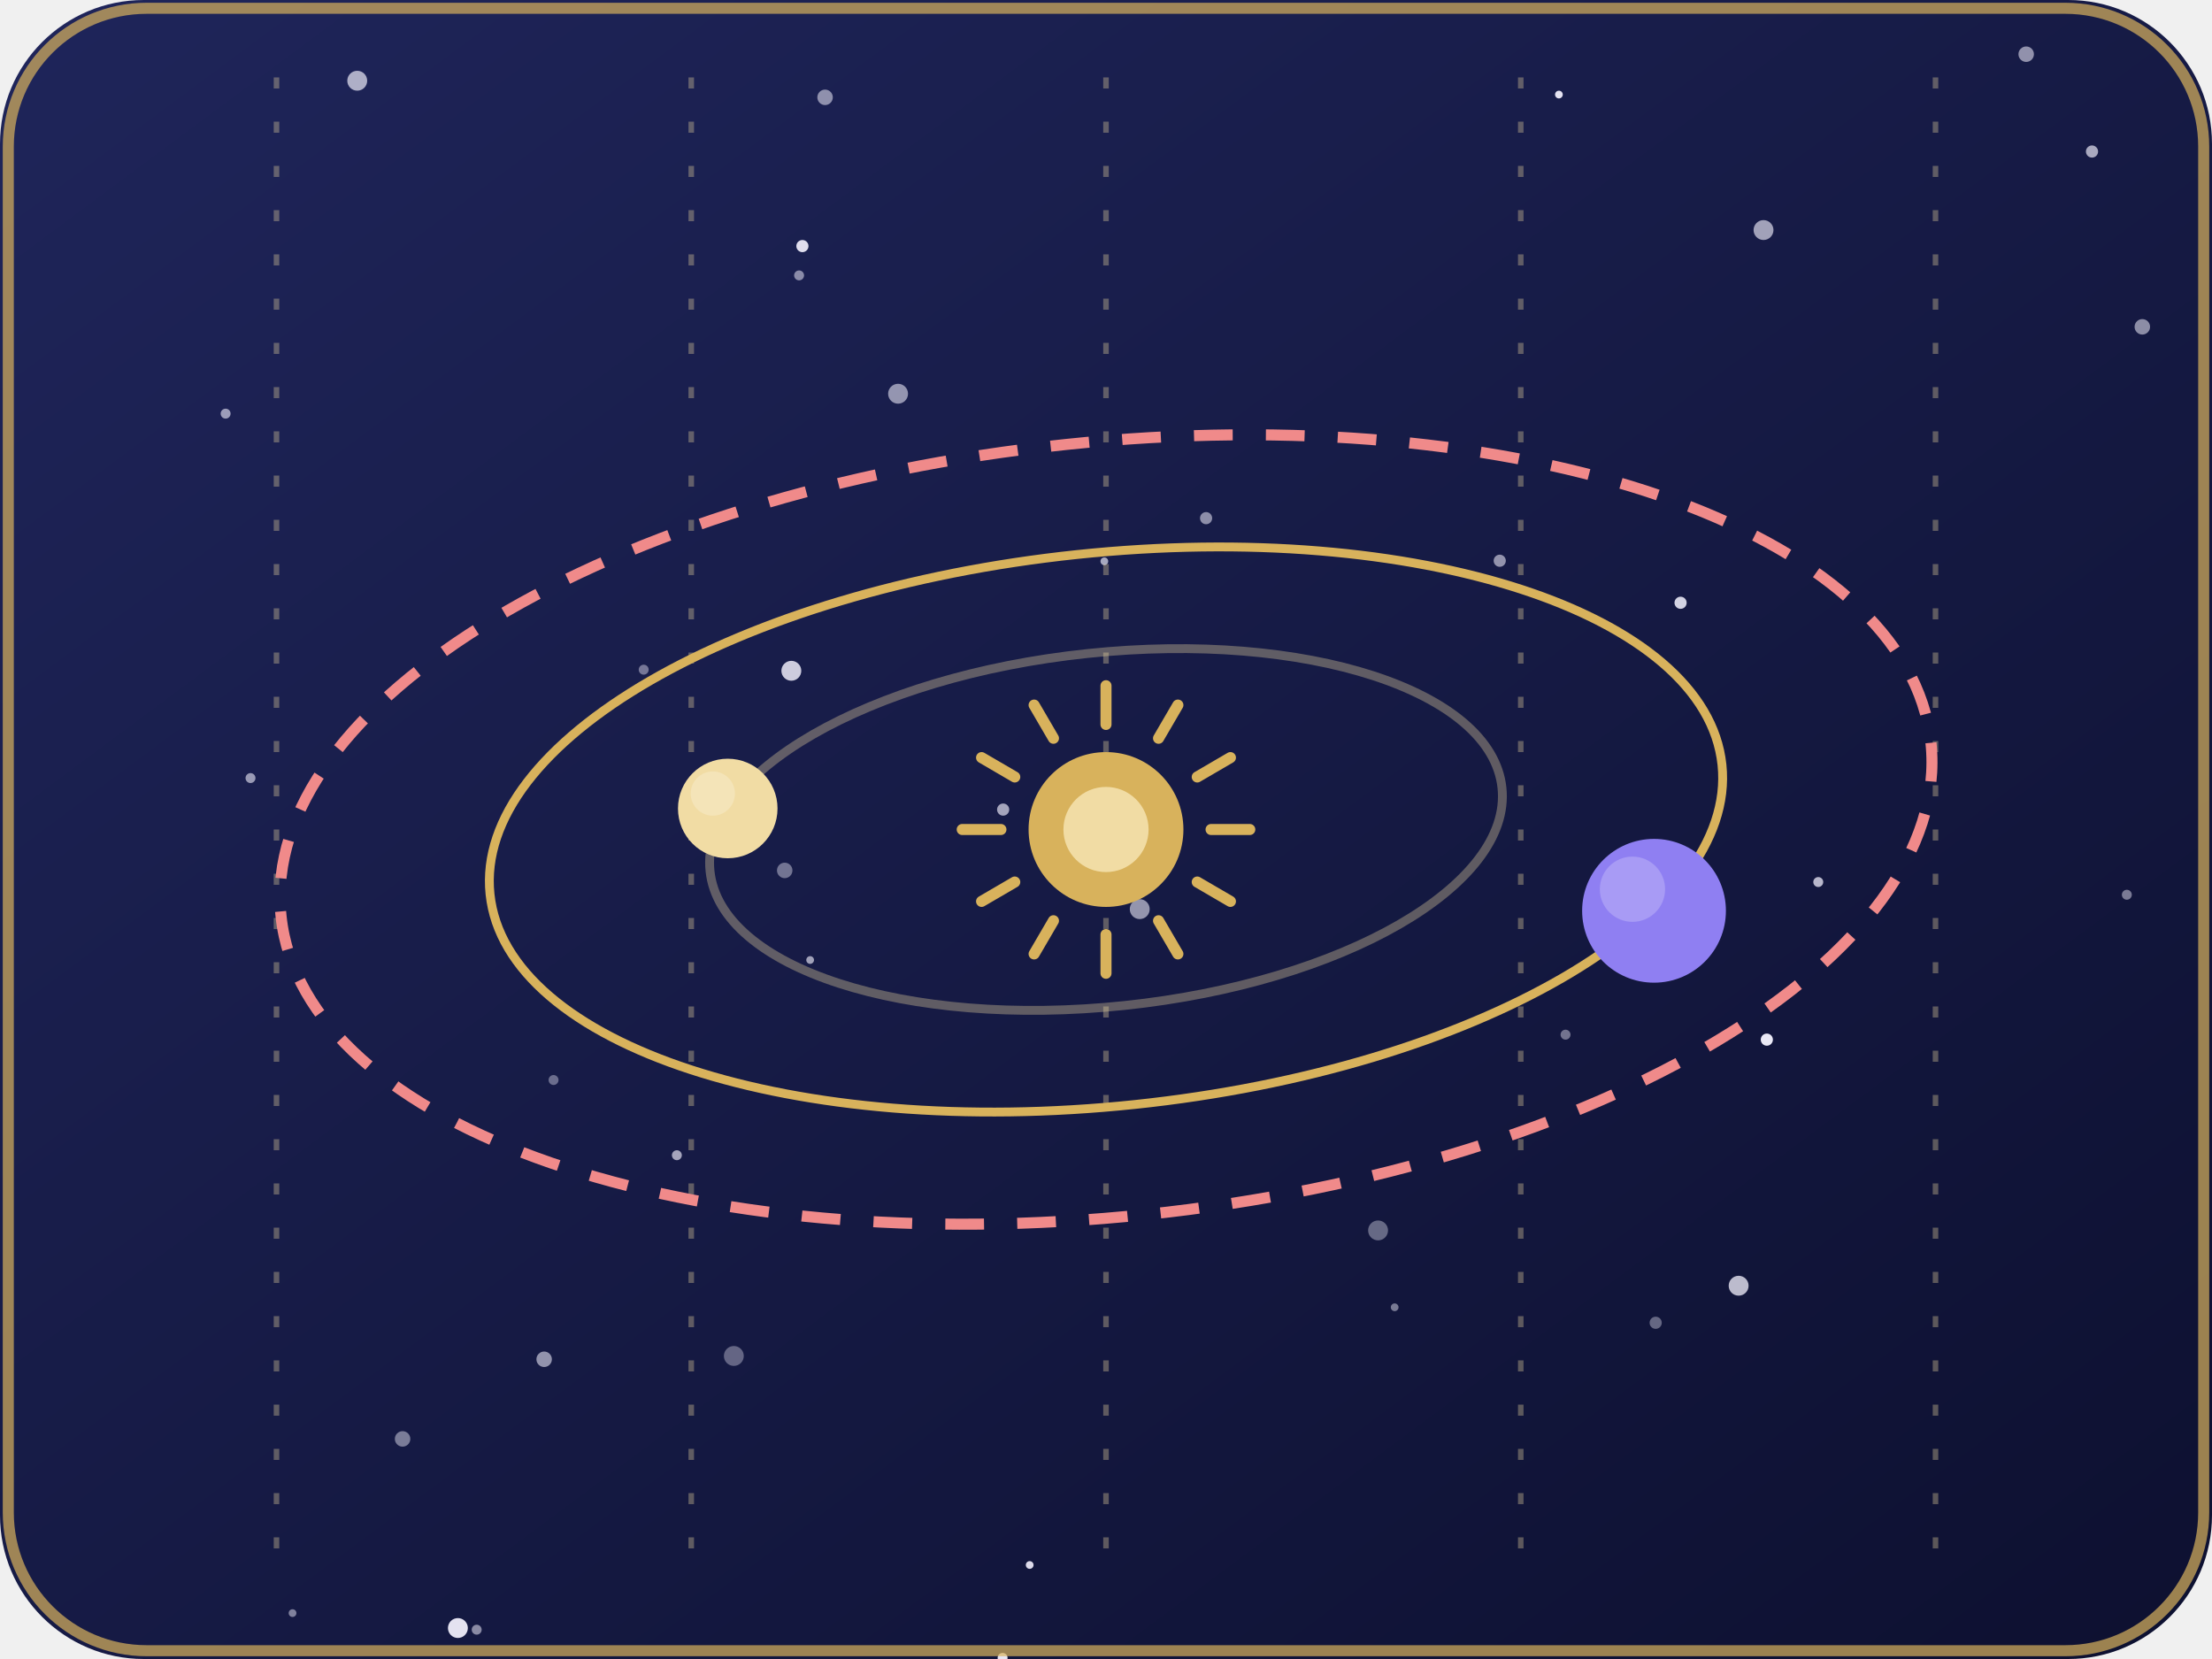
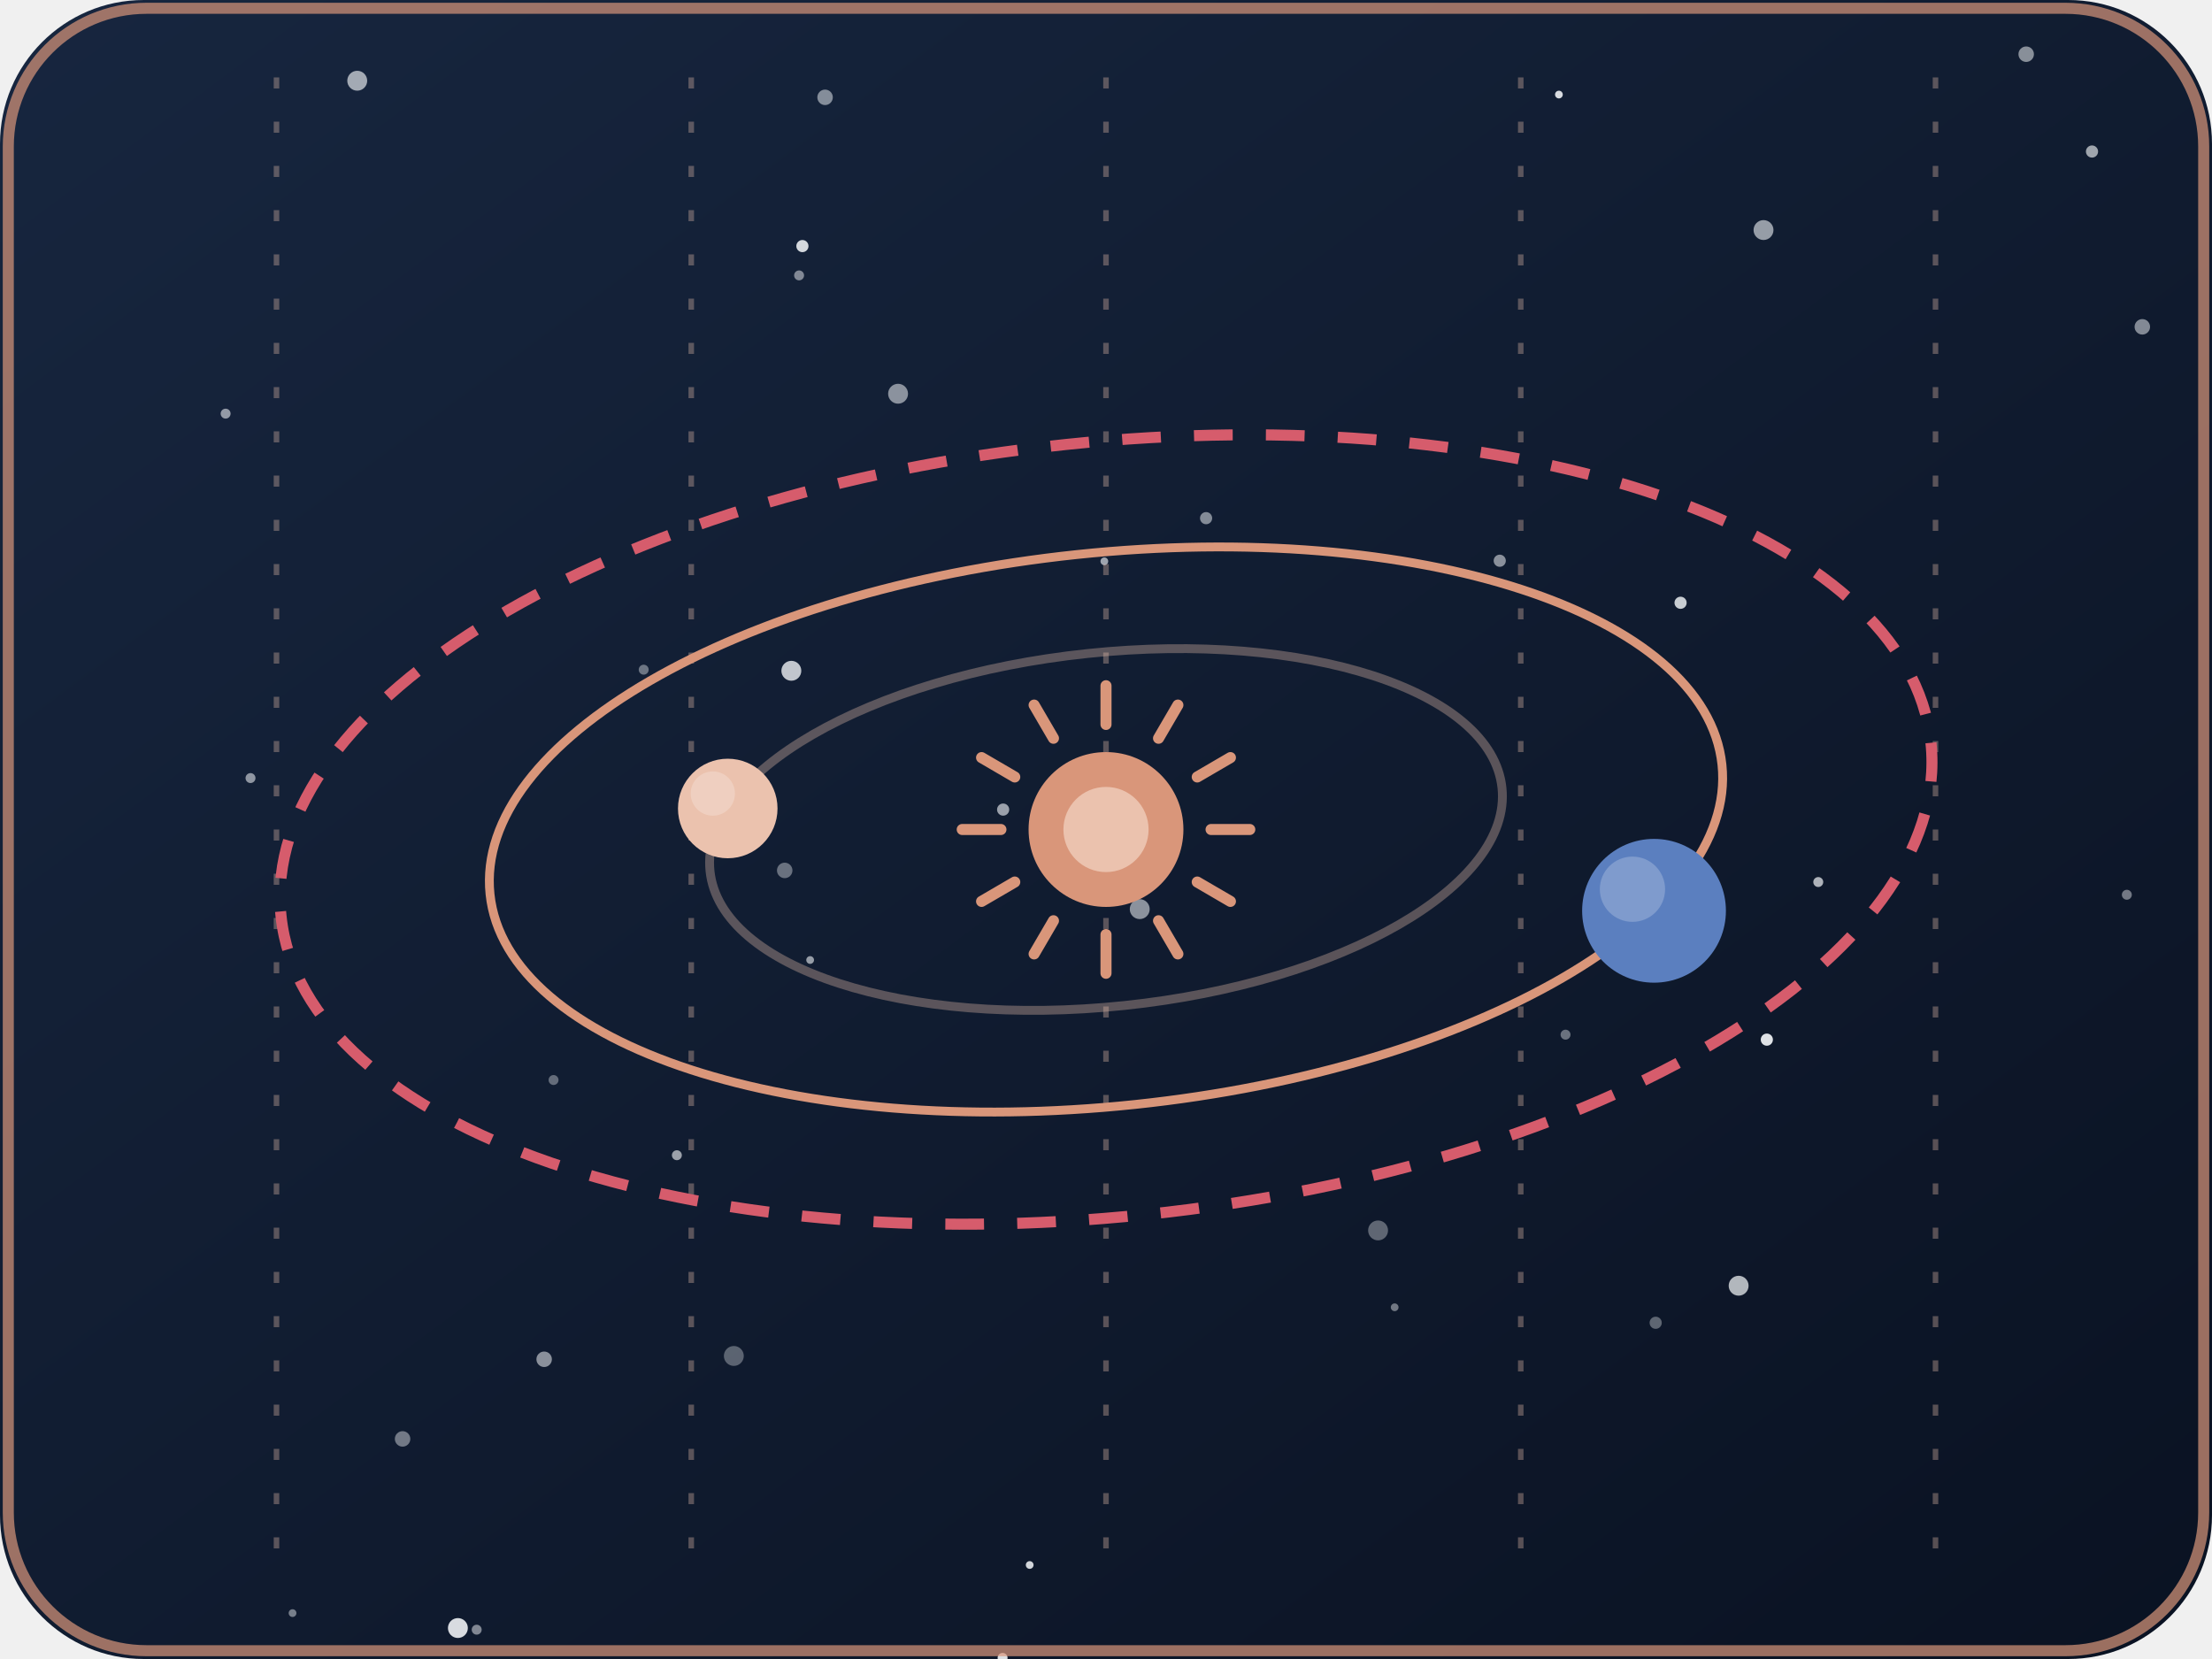
<svg xmlns="http://www.w3.org/2000/svg" viewBox="0 0 400 300" width="400" height="300" role="img" aria-hidden="true">
  <defs>
    <linearGradient id="g" x1="0" y1="0" x2="1" y2="1">
-       <stop offset="0" stop-color="#1f255a" />
-       <stop offset="1" stop-color="#0d1030" />
+       <stop offset="0" stop-color="#17263f" />
+       <stop offset="1" stop-color="#0a1222" />
    </linearGradient>
  </defs>
  <rect width="400" height="300" rx="26" fill="url(#g)" />
-   <circle cx="249.2" cy="222.5" r="1.8" fill="#f5f3ff" opacity="0.37" />
-   <circle cx="186.2" cy="283.0" r="0.7" fill="#f5f3ff" opacity="0.89" />
-   <circle cx="45.3" cy="140.7" r="0.9" fill="#f5f3ff" opacity="0.58" />
-   <circle cx="40.8" cy="74.8" r="0.9" fill="#f5f3ff" opacity="0.59" />
-   <circle cx="72.8" cy="260.2" r="1.4" fill="#f5f3ff" opacity="0.45" />
-   <circle cx="318.9" cy="41.6" r="1.8" fill="#f5f3ff" opacity="0.62" />
-   <circle cx="52.9" cy="291.7" r="0.7" fill="#f5f3ff" opacity="0.48" />
-   <circle cx="86.2" cy="294.7" r="0.9" fill="#f5f3ff" opacity="0.52" />
-   <circle cx="384.6" cy="161.8" r="0.9" fill="#f5f3ff" opacity="0.46" />
-   <circle cx="387.4" cy="59.1" r="1.4" fill="#f5f3ff" opacity="0.53" />
-   <circle cx="144.5" cy="49.8" r="0.9" fill="#f5f3ff" opacity="0.51" />
-   <circle cx="132.7" cy="245.2" r="1.8" fill="#f5f3ff" opacity="0.35" />
-   <circle cx="271.2" cy="101.4" r="1.1" fill="#f5f3ff" opacity="0.56" />
-   <circle cx="122.4" cy="208.9" r="0.9" fill="#f5f3ff" opacity="0.64" />
-   <circle cx="281.9" cy="17.1" r="0.7" fill="#f5f3ff" opacity="0.92" />
-   <circle cx="143.1" cy="121.3" r="1.8" fill="#f5f3ff" opacity="0.82" />
-   <circle cx="146.5" cy="173.6" r="0.7" fill="#f5f3ff" opacity="0.62" />
-   <circle cx="283.1" cy="187.1" r="0.9" fill="#f5f3ff" opacity="0.42" />
-   <circle cx="98.4" cy="245.8" r="1.4" fill="#f5f3ff" opacity="0.56" />
-   <circle cx="141.9" cy="157.4" r="1.4" fill="#f5f3ff" opacity="0.41" />
-   <circle cx="299.4" cy="239.2" r="1.1" fill="#f5f3ff" opacity="0.37" />
-   <circle cx="378.3" cy="27.4" r="1.1" fill="#f5f3ff" opacity="0.66" />
-   <circle cx="145.1" cy="44.5" r="1.1" fill="#f5f3ff" opacity="0.90" />
-   <circle cx="218.1" cy="93.7" r="1.1" fill="#f5f3ff" opacity="0.53" />
-   <circle cx="319.5" cy="188.0" r="1.1" fill="#f5f3ff" opacity="0.95" />
-   <circle cx="64.6" cy="14.6" r="1.8" fill="#f5f3ff" opacity="0.67" />
-   <circle cx="162.4" cy="71.2" r="1.8" fill="#f5f3ff" opacity="0.56" />
-   <circle cx="100.1" cy="195.3" r="0.9" fill="#f5f3ff" opacity="0.38" />
-   <circle cx="366.4" cy="9.8" r="1.4" fill="#f5f3ff" opacity="0.55" />
-   <circle cx="82.8" cy="294.4" r="1.8" fill="#f5f3ff" opacity="0.92" />
-   <circle cx="252.2" cy="236.4" r="0.7" fill="#f5f3ff" opacity="0.45" />
-   <circle cx="149.2" cy="17.6" r="1.4" fill="#f5f3ff" opacity="0.53" />
-   <circle cx="181.3" cy="299.8" r="0.9" fill="#f5f3ff" opacity="0.94" />
-   <circle cx="181.4" cy="146.4" r="1.1" fill="#f5f3ff" opacity="0.64" />
-   <circle cx="116.4" cy="121.1" r="0.9" fill="#f5f3ff" opacity="0.42" />
-   <circle cx="328.8" cy="159.5" r="0.9" fill="#f5f3ff" opacity="0.73" />
-   <circle cx="199.7" cy="101.5" r="0.7" fill="#f5f3ff" opacity="0.65" />
-   <circle cx="206.1" cy="164.4" r="1.8" fill="#f5f3ff" opacity="0.57" />
-   <circle cx="314.4" cy="232.5" r="1.8" fill="#f5f3ff" opacity="0.75" />
-   <circle cx="303.9" cy="109.0" r="1.1" fill="#f5f3ff" opacity="0.85" />
-   <g fill="none" stroke="rgba(241,220,164,.34)" stroke-width="1">
+   <circle cx="249.2" cy="222.5" r="1.8" fill="#e9ecef" opacity="0.37" />
+   <circle cx="186.2" cy="283.0" r="0.7" fill="#e9ecef" opacity="0.89" />
+   <circle cx="45.3" cy="140.7" r="0.9" fill="#e9ecef" opacity="0.58" />
+   <circle cx="40.8" cy="74.8" r="0.9" fill="#e9ecef" opacity="0.59" />
+   <circle cx="72.8" cy="260.2" r="1.4" fill="#e9ecef" opacity="0.45" />
+   <circle cx="318.9" cy="41.6" r="1.8" fill="#e9ecef" opacity="0.62" />
+   <circle cx="52.9" cy="291.7" r="0.7" fill="#e9ecef" opacity="0.48" />
+   <circle cx="86.2" cy="294.7" r="0.9" fill="#e9ecef" opacity="0.52" />
+   <circle cx="384.6" cy="161.8" r="0.9" fill="#e9ecef" opacity="0.46" />
+   <circle cx="387.4" cy="59.1" r="1.4" fill="#e9ecef" opacity="0.53" />
+   <circle cx="144.5" cy="49.8" r="0.9" fill="#e9ecef" opacity="0.51" />
+   <circle cx="132.7" cy="245.2" r="1.8" fill="#e9ecef" opacity="0.35" />
+   <circle cx="271.2" cy="101.4" r="1.1" fill="#e9ecef" opacity="0.56" />
+   <circle cx="122.4" cy="208.9" r="0.9" fill="#e9ecef" opacity="0.64" />
+   <circle cx="281.9" cy="17.1" r="0.7" fill="#e9ecef" opacity="0.92" />
+   <circle cx="143.1" cy="121.3" r="1.8" fill="#e9ecef" opacity="0.82" />
+   <circle cx="146.5" cy="173.6" r="0.7" fill="#e9ecef" opacity="0.62" />
+   <circle cx="283.1" cy="187.1" r="0.9" fill="#e9ecef" opacity="0.42" />
+   <circle cx="98.4" cy="245.8" r="1.4" fill="#e9ecef" opacity="0.56" />
+   <circle cx="141.9" cy="157.4" r="1.4" fill="#e9ecef" opacity="0.41" />
+   <circle cx="299.4" cy="239.2" r="1.1" fill="#e9ecef" opacity="0.37" />
+   <circle cx="378.3" cy="27.4" r="1.1" fill="#e9ecef" opacity="0.66" />
+   <circle cx="145.1" cy="44.5" r="1.1" fill="#e9ecef" opacity="0.90" />
+   <circle cx="218.1" cy="93.7" r="1.1" fill="#e9ecef" opacity="0.53" />
+   <circle cx="319.5" cy="188.0" r="1.1" fill="#e9ecef" opacity="0.95" />
+   <circle cx="64.6" cy="14.6" r="1.8" fill="#e9ecef" opacity="0.67" />
+   <circle cx="162.4" cy="71.2" r="1.8" fill="#e9ecef" opacity="0.56" />
+   <circle cx="100.1" cy="195.3" r="0.9" fill="#e9ecef" opacity="0.38" />
+   <circle cx="366.4" cy="9.8" r="1.4" fill="#e9ecef" opacity="0.55" />
+   <circle cx="82.8" cy="294.4" r="1.8" fill="#e9ecef" opacity="0.92" />
+   <circle cx="252.2" cy="236.4" r="0.7" fill="#e9ecef" opacity="0.45" />
+   <circle cx="149.2" cy="17.6" r="1.4" fill="#e9ecef" opacity="0.53" />
+   <circle cx="181.3" cy="299.8" r="0.9" fill="#e9ecef" opacity="0.94" />
+   <circle cx="181.4" cy="146.4" r="1.1" fill="#e9ecef" opacity="0.64" />
+   <circle cx="116.4" cy="121.1" r="0.9" fill="#e9ecef" opacity="0.42" />
+   <circle cx="328.8" cy="159.5" r="0.9" fill="#e9ecef" opacity="0.73" />
+   <circle cx="199.7" cy="101.5" r="0.7" fill="#e9ecef" opacity="0.65" />
+   <circle cx="206.1" cy="164.4" r="1.8" fill="#e9ecef" opacity="0.57" />
+   <circle cx="314.4" cy="232.5" r="1.8" fill="#e9ecef" opacity="0.75" />
+   <circle cx="303.9" cy="109.0" r="1.1" fill="#e9ecef" opacity="0.85" />
+   <g fill="none" stroke="rgba(235,194,174,.34)" stroke-width="1">
    <line x1="50" y1="14" x2="50" y2="286" stroke-dasharray="2 6" />
    <line x1="125" y1="14" x2="125" y2="286" stroke-dasharray="2 6" />
    <line x1="200" y1="14" x2="200" y2="286" stroke-dasharray="2 6" />
    <line x1="275" y1="14" x2="275" y2="286" stroke-dasharray="2 6" />
    <line x1="350" y1="14" x2="350" y2="286" stroke-dasharray="2 6" />
  </g>
-   <ellipse cx="200" cy="150" rx="150" ry="70" transform="rotate(-6 200 150)" fill="none" stroke="#f08a8a" stroke-width="2" opacity="1" stroke-dasharray="7 6" />
-   <ellipse cx="200" cy="150" rx="112" ry="50" transform="rotate(-6 200 150)" fill="none" stroke="#d8b25c" stroke-width="1.6" opacity="1" />
-   <ellipse cx="200" cy="150" rx="72" ry="32" transform="rotate(-6 200 150)" fill="none" stroke="rgba(241,220,164,.34)" stroke-width="1.6" opacity="1" />
-   <circle cx="200" cy="150" r="14" fill="#d8b25c" />
-   <circle cx="200" cy="150" r="7.7" fill="#f1dca4" />
-   <g stroke="#d8b25c" stroke-width="2" stroke-linecap="round">
+   <ellipse cx="200" cy="150" rx="150" ry="70" transform="rotate(-6 200 150)" fill="none" stroke="#d65c6c" stroke-width="2" opacity="1" stroke-dasharray="7 6" />
+   <ellipse cx="200" cy="150" rx="112" ry="50" transform="rotate(-6 200 150)" fill="none" stroke="#d9967a" stroke-width="1.6" opacity="1" />
+   <ellipse cx="200" cy="150" rx="72" ry="32" transform="rotate(-6 200 150)" fill="none" stroke="rgba(235,194,174,.34)" stroke-width="1.6" opacity="1" />
+   <circle cx="200" cy="150" r="14" fill="#d9967a" />
+   <circle cx="200" cy="150" r="7.7" fill="#ebc2ae" />
+   <g stroke="#d9967a" stroke-width="2" stroke-linecap="round">
    <line x1="219.0" y1="150.0" x2="226.0" y2="150.0" />
    <line x1="216.5" y1="159.5" x2="222.5" y2="163.0" />
    <line x1="209.5" y1="166.5" x2="213.0" y2="172.5" />
    <line x1="200.0" y1="169.0" x2="200.0" y2="176.0" />
    <line x1="190.5" y1="166.5" x2="187.0" y2="172.5" />
    <line x1="183.5" y1="159.5" x2="177.5" y2="163.0" />
    <line x1="181.0" y1="150.0" x2="174.0" y2="150.0" />
    <line x1="183.5" y1="140.5" x2="177.5" y2="137.0" />
    <line x1="190.5" y1="133.5" x2="187.0" y2="127.5" />
    <line x1="200.0" y1="131.0" x2="200.0" y2="124.0" />
    <line x1="209.5" y1="133.5" x2="213.0" y2="127.5" />
    <line x1="216.5" y1="140.5" x2="222.5" y2="137.0" />
  </g>
-   <circle cx="299.1" cy="164.7" r="13" fill="#8f7ff2" />
+   <circle cx="299.1" cy="164.7" r="13" fill="#5b7fbf" />
  <circle cx="295.2" cy="160.8" r="5.9" fill="#fff" opacity=".22" />
-   <circle cx="131.6" cy="146.2" r="9" fill="#f1dca4" />
+   <circle cx="131.6" cy="146.2" r="9" fill="#ebc2ae" />
  <circle cx="128.9" cy="143.5" r="4.0" fill="#fff" opacity=".22" />
-   <rect x="1.5" y="1.5" width="397" height="297" rx="25" fill="none" stroke="#d8b25c" stroke-width="2" opacity=".7" />
+   <rect x="1.5" y="1.5" width="397" height="297" rx="25" fill="none" stroke="#d9967a" stroke-width="2" opacity=".7" />
</svg>
